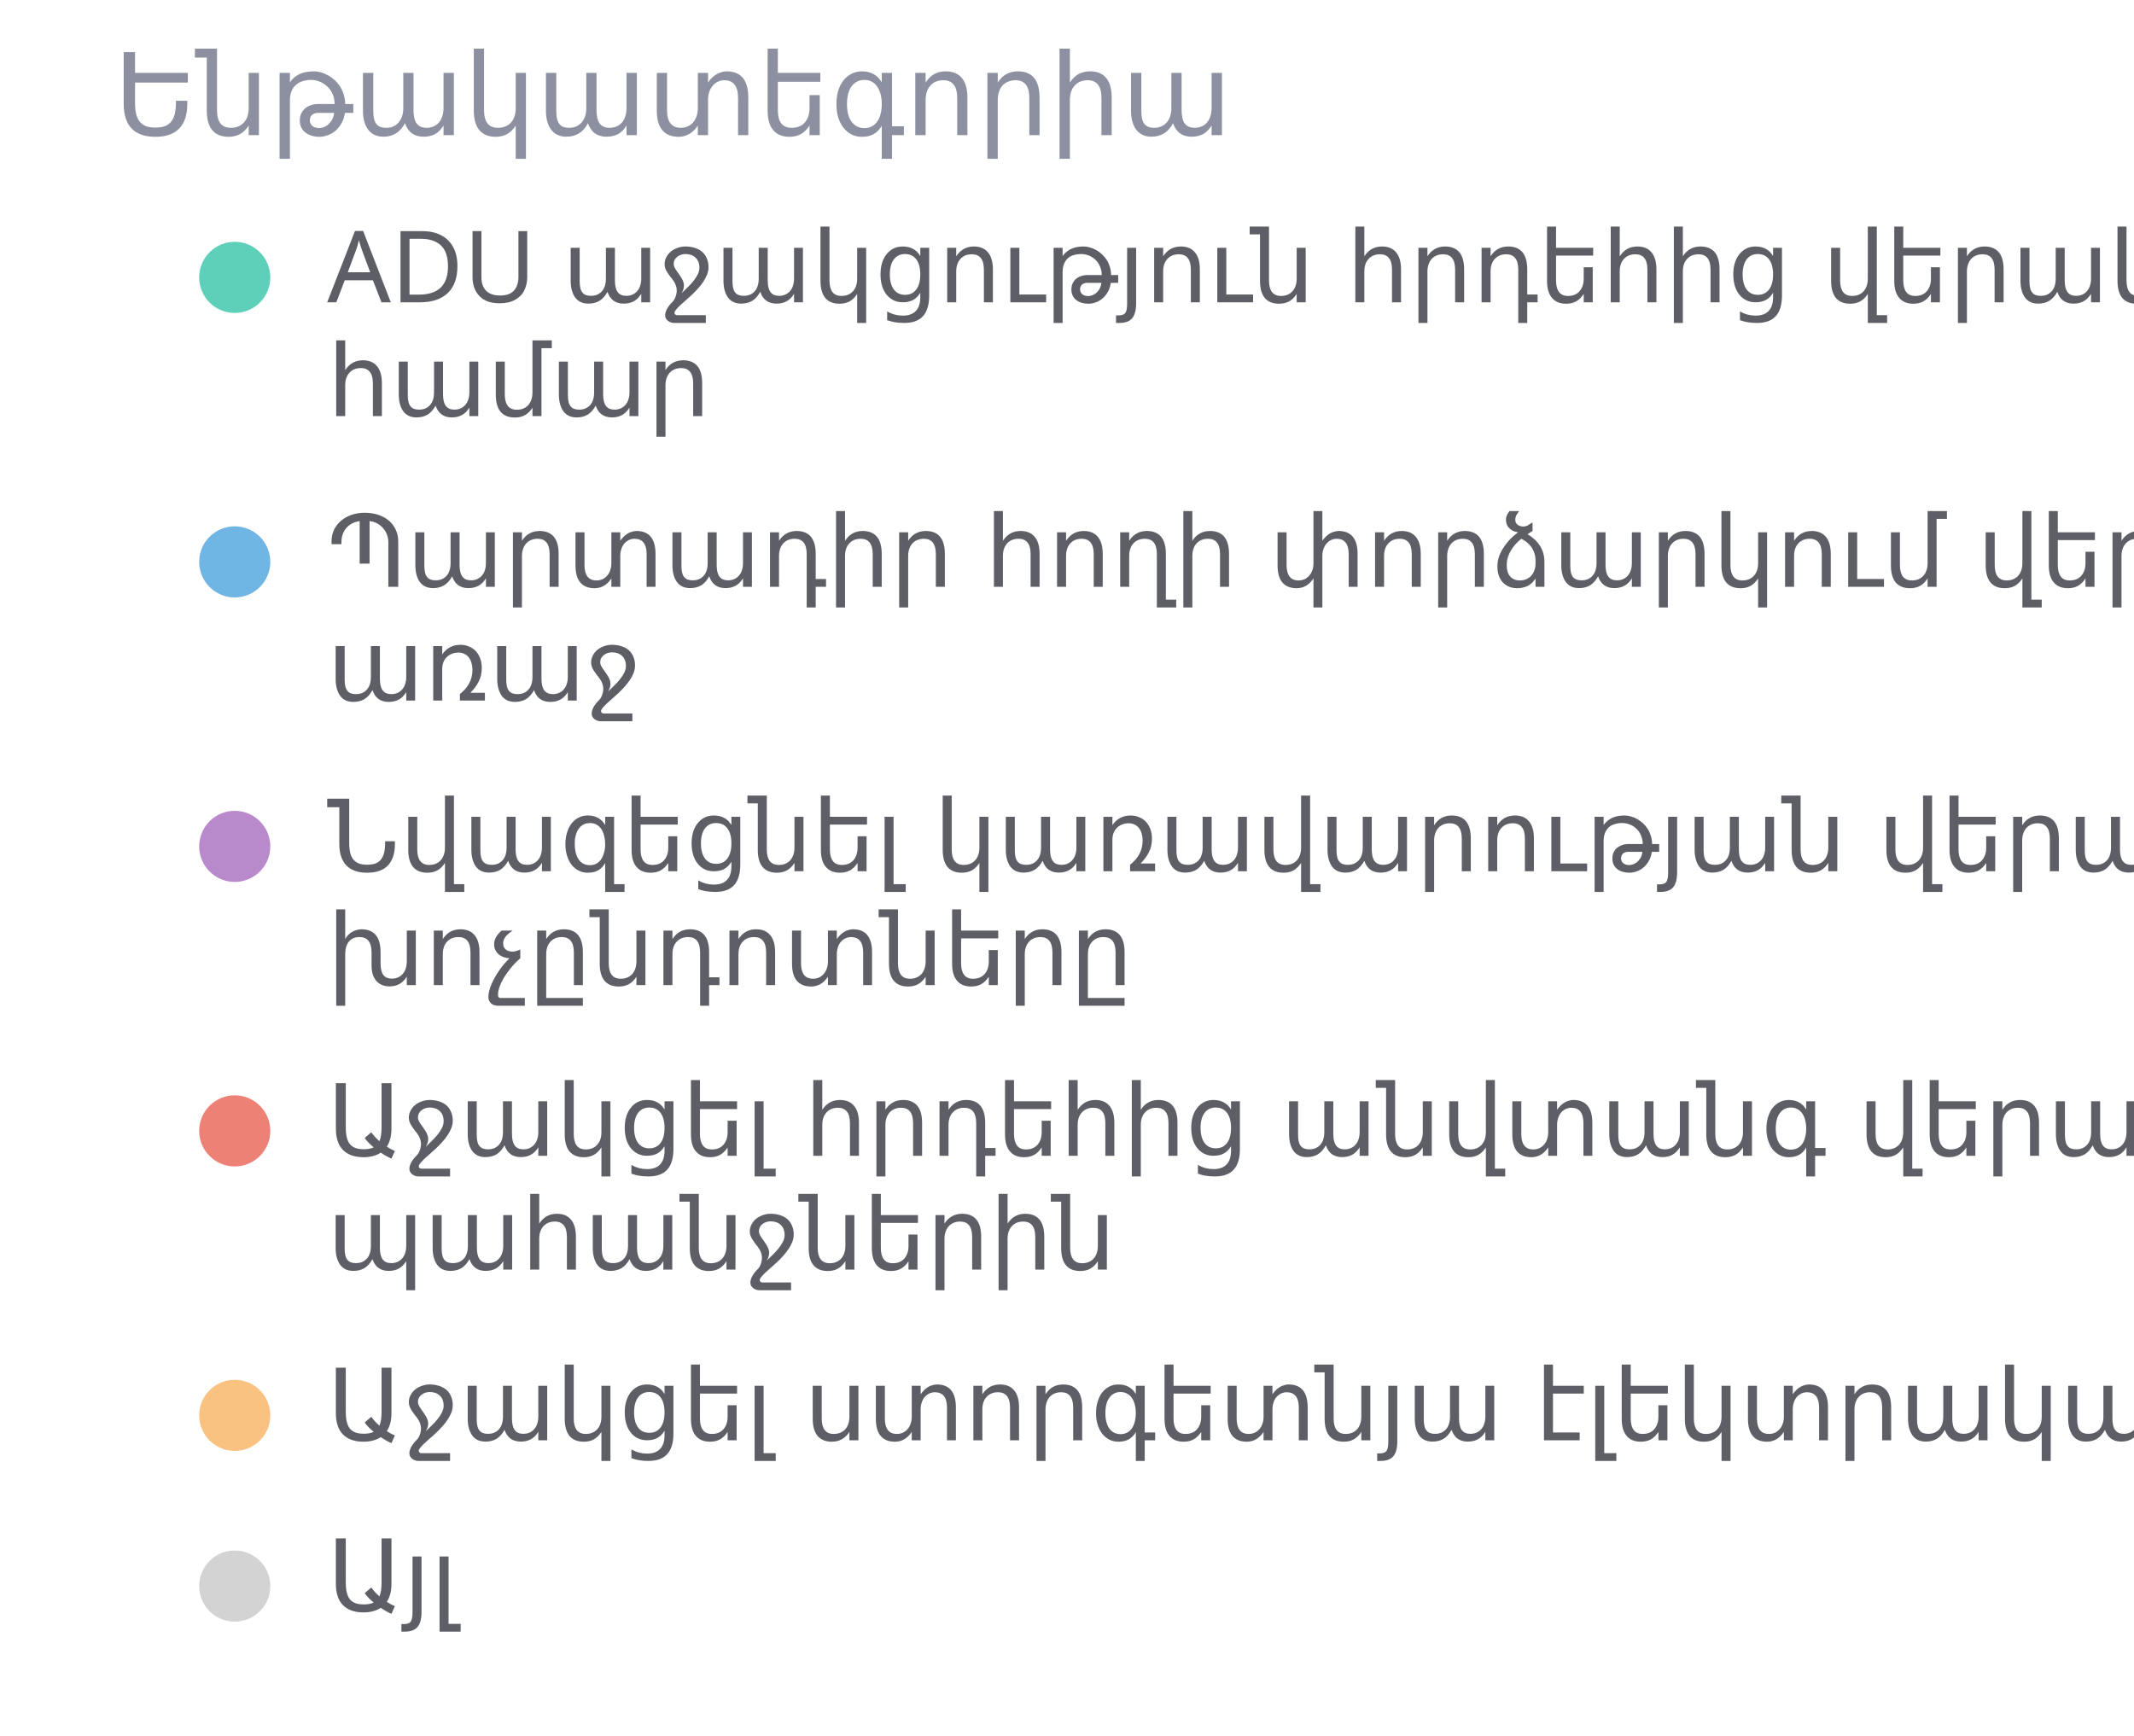
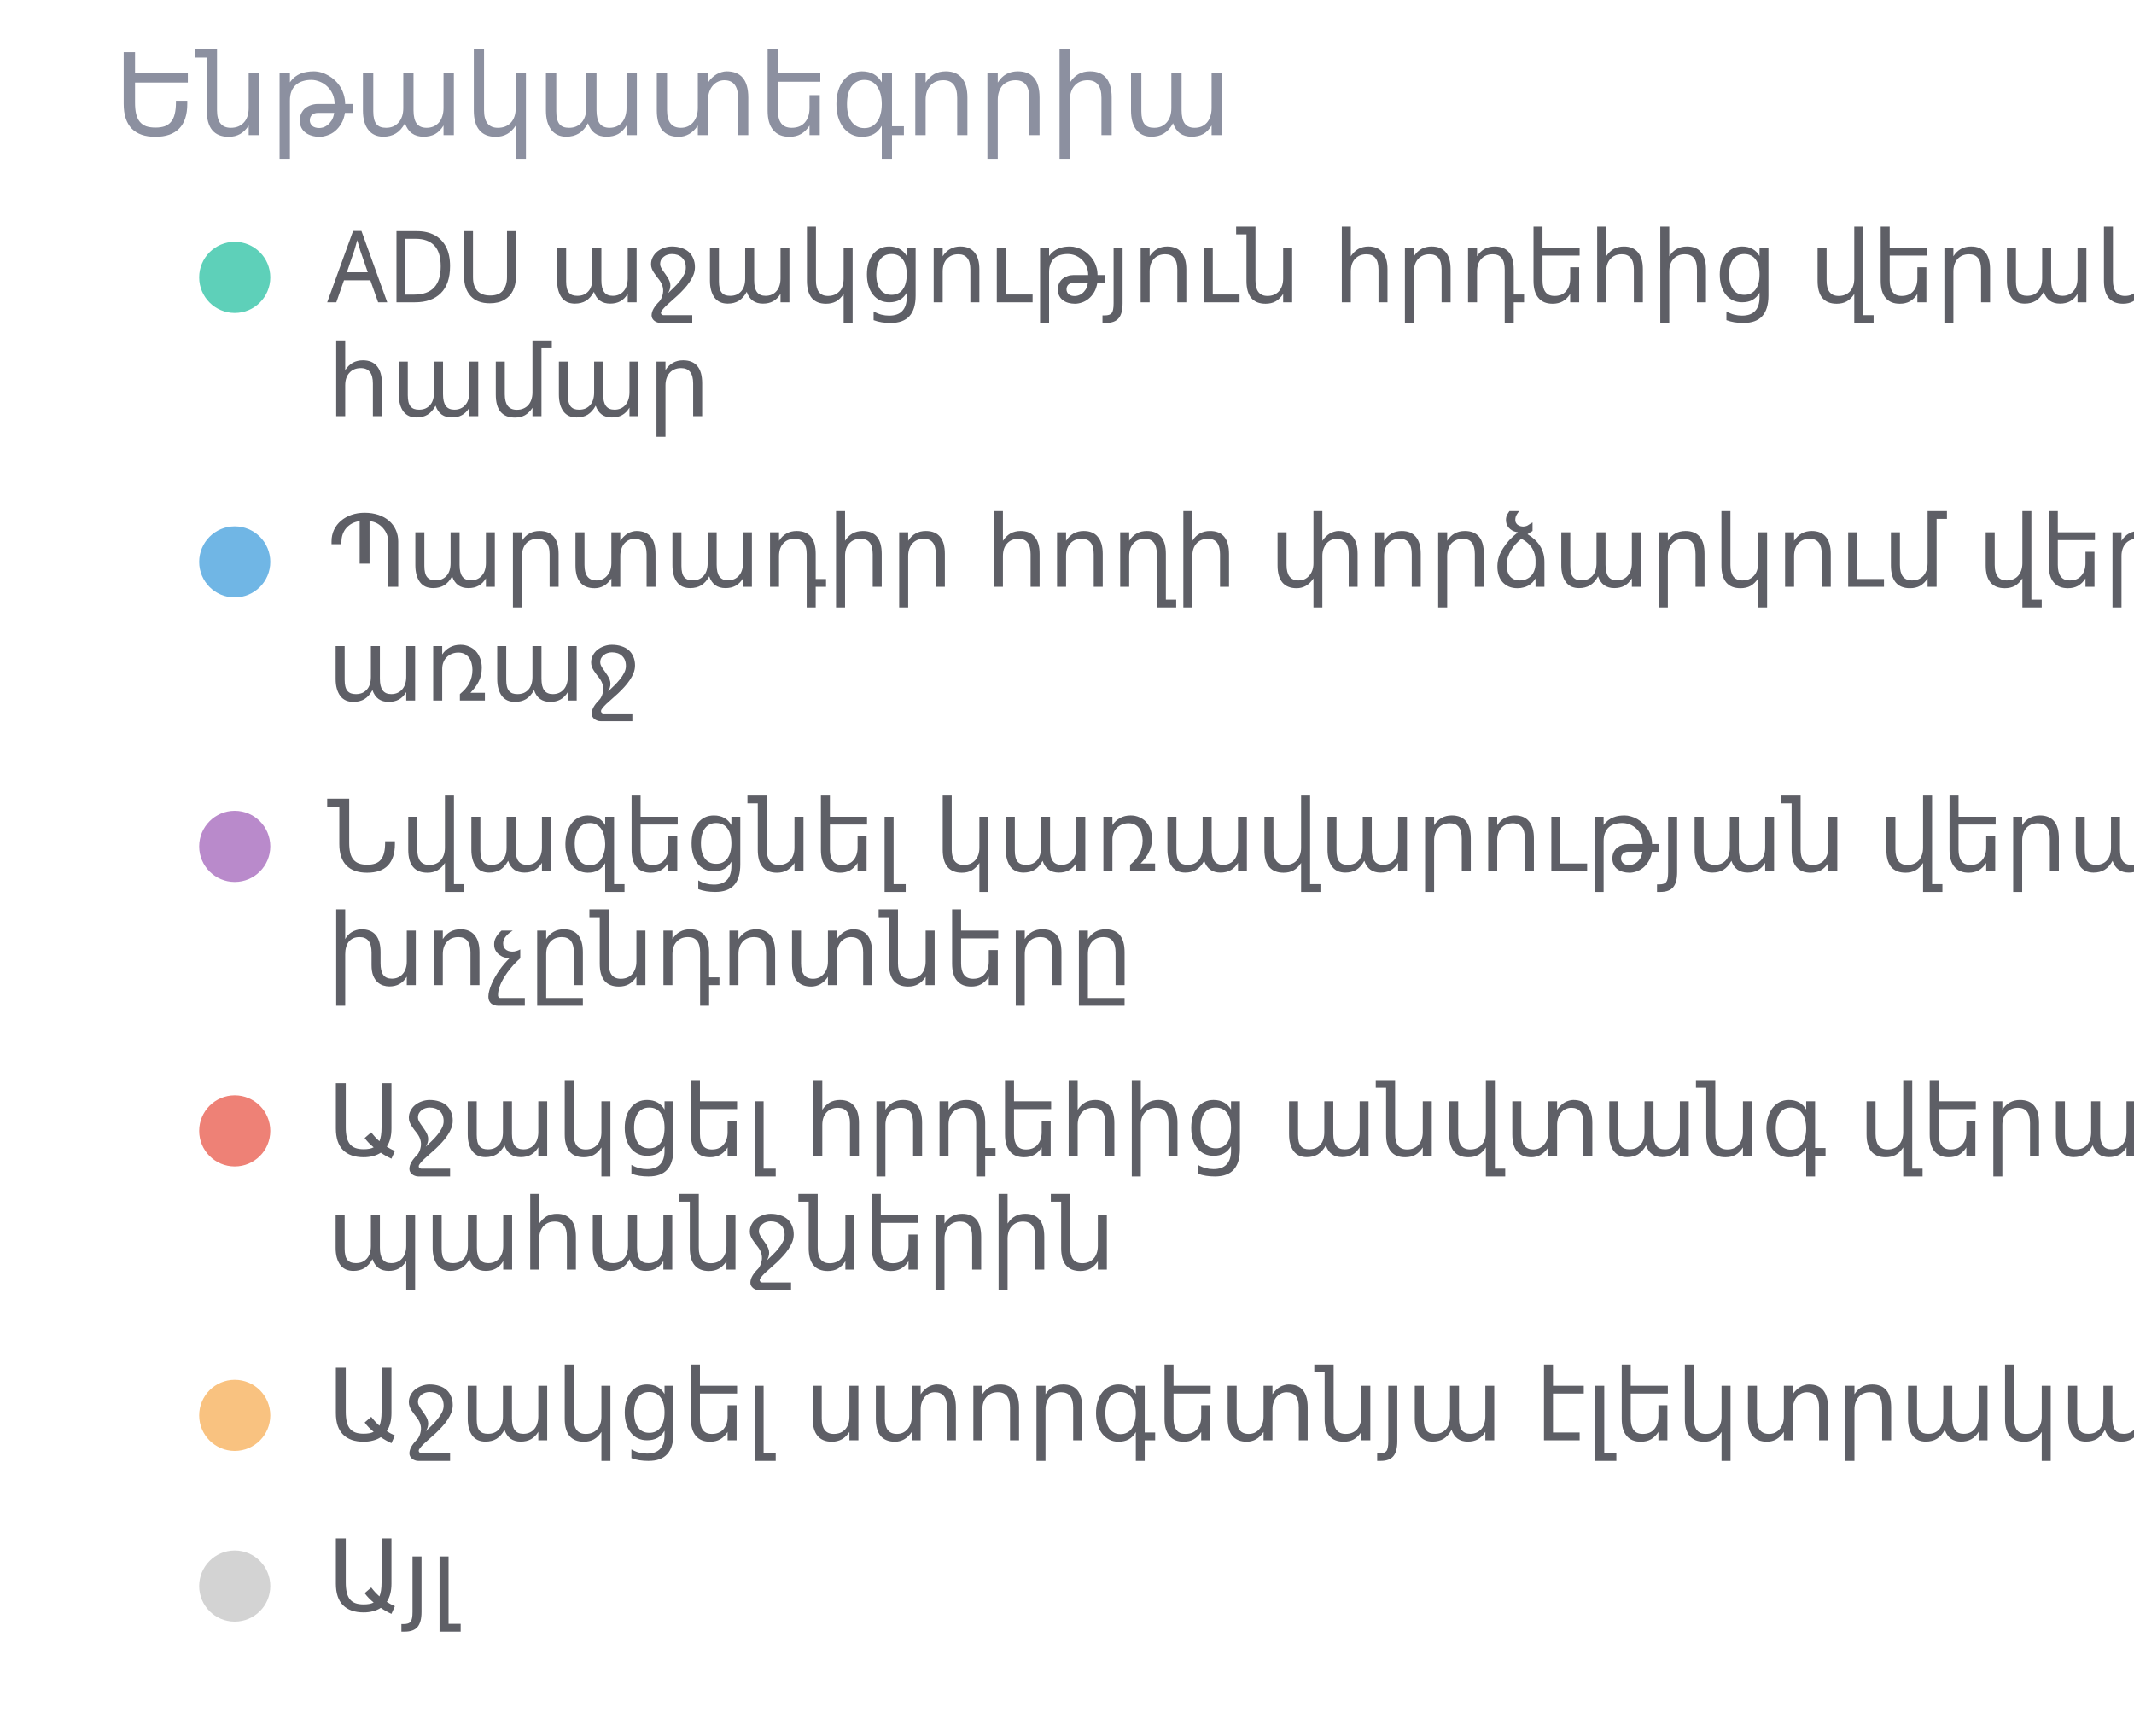
<svg xmlns="http://www.w3.org/2000/svg" width="300" height="244" viewBox="0 0 300 244" preserveAspectRatio="xMidYMid meet">
-   <text x="16" y="19" font-family="Noto Sans" font-size="16" font-weight="400" fill="#8c90a0">Ենթակատեգորիա</text>
+   <text x="16" y="19" font-family="Noto Sans Display" font-size="16" font-weight="400" fill="#8c90a0">Ենթակատեգորիա</text>
  <circle cx="33" cy="39" r="5" fill="#5ed0b9" fill-opacity="1.0" stroke="none" stroke-width="0.5" />
-   <text fill="#5e5f66" x="46" y="42.5" font-family="Noto Sans" font-size="14">ADU աջակցություն հրդեհից վերականգնման </text>
-   <text fill="#5e5f66" x="46" y="58.5" font-family="Noto Sans" font-size="14">համար</text>
+   <text fill="#5e5f66" x="46" y="42.5" font-family="Noto Sans Display" font-size="14">ADU աջակցություն հրդեհից վերականգնման </text>
+   <text fill="#5e5f66" x="46" y="58.5" font-family="Noto Sans Display" font-size="14">համար</text>
  <circle cx="33" cy="79" r="5" fill="#70b6e5" fill-opacity="1.0" stroke="none" stroke-width="0.5" />
-   <text fill="#5e5f66" x="46" y="82.5" font-family="Noto Sans" font-size="14">Պարտադիր հողի փորձարկում վերակառուցումից </text>
-   <text fill="#5e5f66" x="46" y="98.5" font-family="Noto Sans" font-size="14">առաջ</text>
+   <text fill="#5e5f66" x="46" y="82.5" font-family="Noto Sans Display" font-size="14">Պարտադիր հողի փորձարկում վերակառուցումից </text>
+   <text fill="#5e5f66" x="46" y="98.5" font-family="Noto Sans Display" font-size="14">առաջ</text>
  <circle cx="33" cy="119" r="5" fill="#b98acb" fill-opacity="1.0" stroke="none" stroke-width="0.5" />
-   <text fill="#5e5f66" x="46" y="122.5" font-family="Noto Sans" font-size="14">Նվազեցնել կառավարության վերակառուցման </text>
-   <text fill="#5e5f66" x="46" y="138.5" font-family="Noto Sans" font-size="14">խոչընդոտները</text>
+   <text fill="#5e5f66" x="46" y="122.5" font-family="Noto Sans Display" font-size="14">Նվազեցնել կառավարության վերակառուցման </text>
+   <text fill="#5e5f66" x="46" y="138.5" font-family="Noto Sans Display" font-size="14">խոչընդոտները</text>
  <circle cx="33" cy="159" r="5" fill="#ee8176" fill-opacity="1.0" stroke="none" stroke-width="0.5" />
-   <text fill="#5e5f66" x="46" y="162.5" font-family="Noto Sans" font-size="14">Աջակցել հրդեհից անվտանգ վերակառուցման </text>
-   <text fill="#5e5f66" x="46" y="178.5" font-family="Noto Sans" font-size="14">պահանջներին</text>
+   <text fill="#5e5f66" x="46" y="162.5" font-family="Noto Sans Display" font-size="14">Աջակցել հրդեհից անվտանգ վերակառուցման </text>
+   <text fill="#5e5f66" x="46" y="178.5" font-family="Noto Sans Display" font-size="14">պահանջներին</text>
  <circle cx="33" cy="199" r="5" fill="#f9c280" fill-opacity="1.0" stroke="none" stroke-width="0.5" />
-   <text fill="#5e5f66" x="46" y="202.5" font-family="Noto Sans" font-size="14">Աջակցել ստորգետնյա էլեկտրական գծերին</text>
+   <text fill="#5e5f66" x="46" y="202.5" font-family="Noto Sans Display" font-size="14">Աջակցել ստորգետնյա էլեկտրական գծերին</text>
  <circle cx="33" cy="223" r="5" fill="lightgray" fill-opacity="1.0" stroke="none" stroke-width="0.5" />
-   <text fill="#5e5f66" x="46" y="226.5" font-family="Noto Sans" font-size="14">Այլ</text>
+   <text fill="#5e5f66" x="46" y="226.5" font-family="Noto Sans Display" font-size="14">Այլ</text>
</svg>
